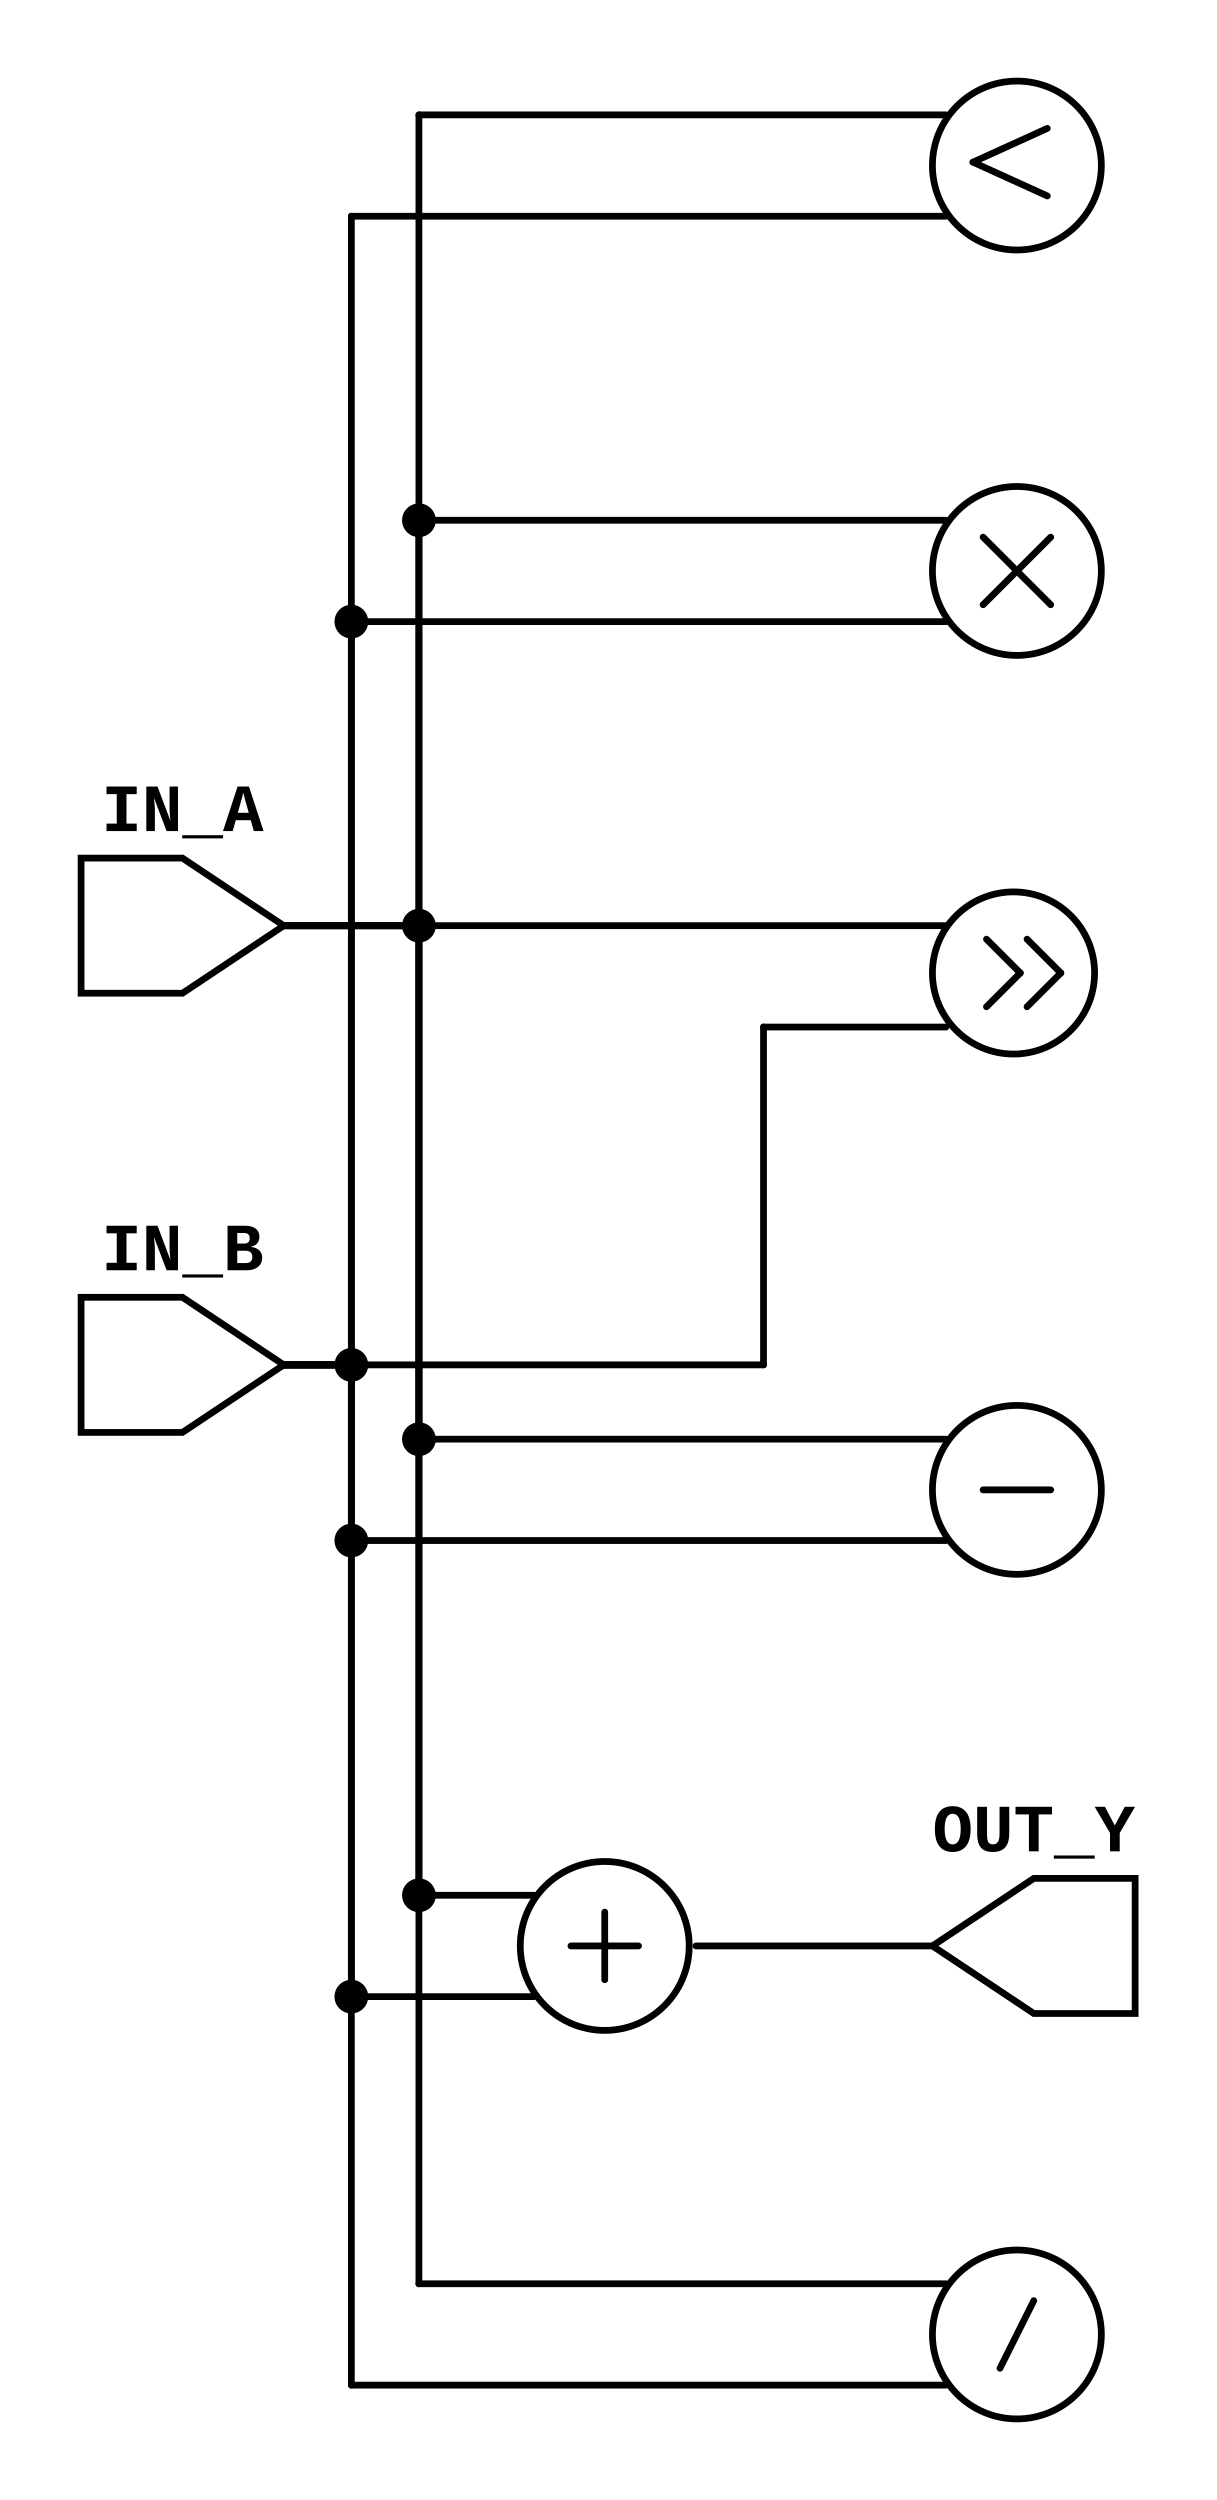
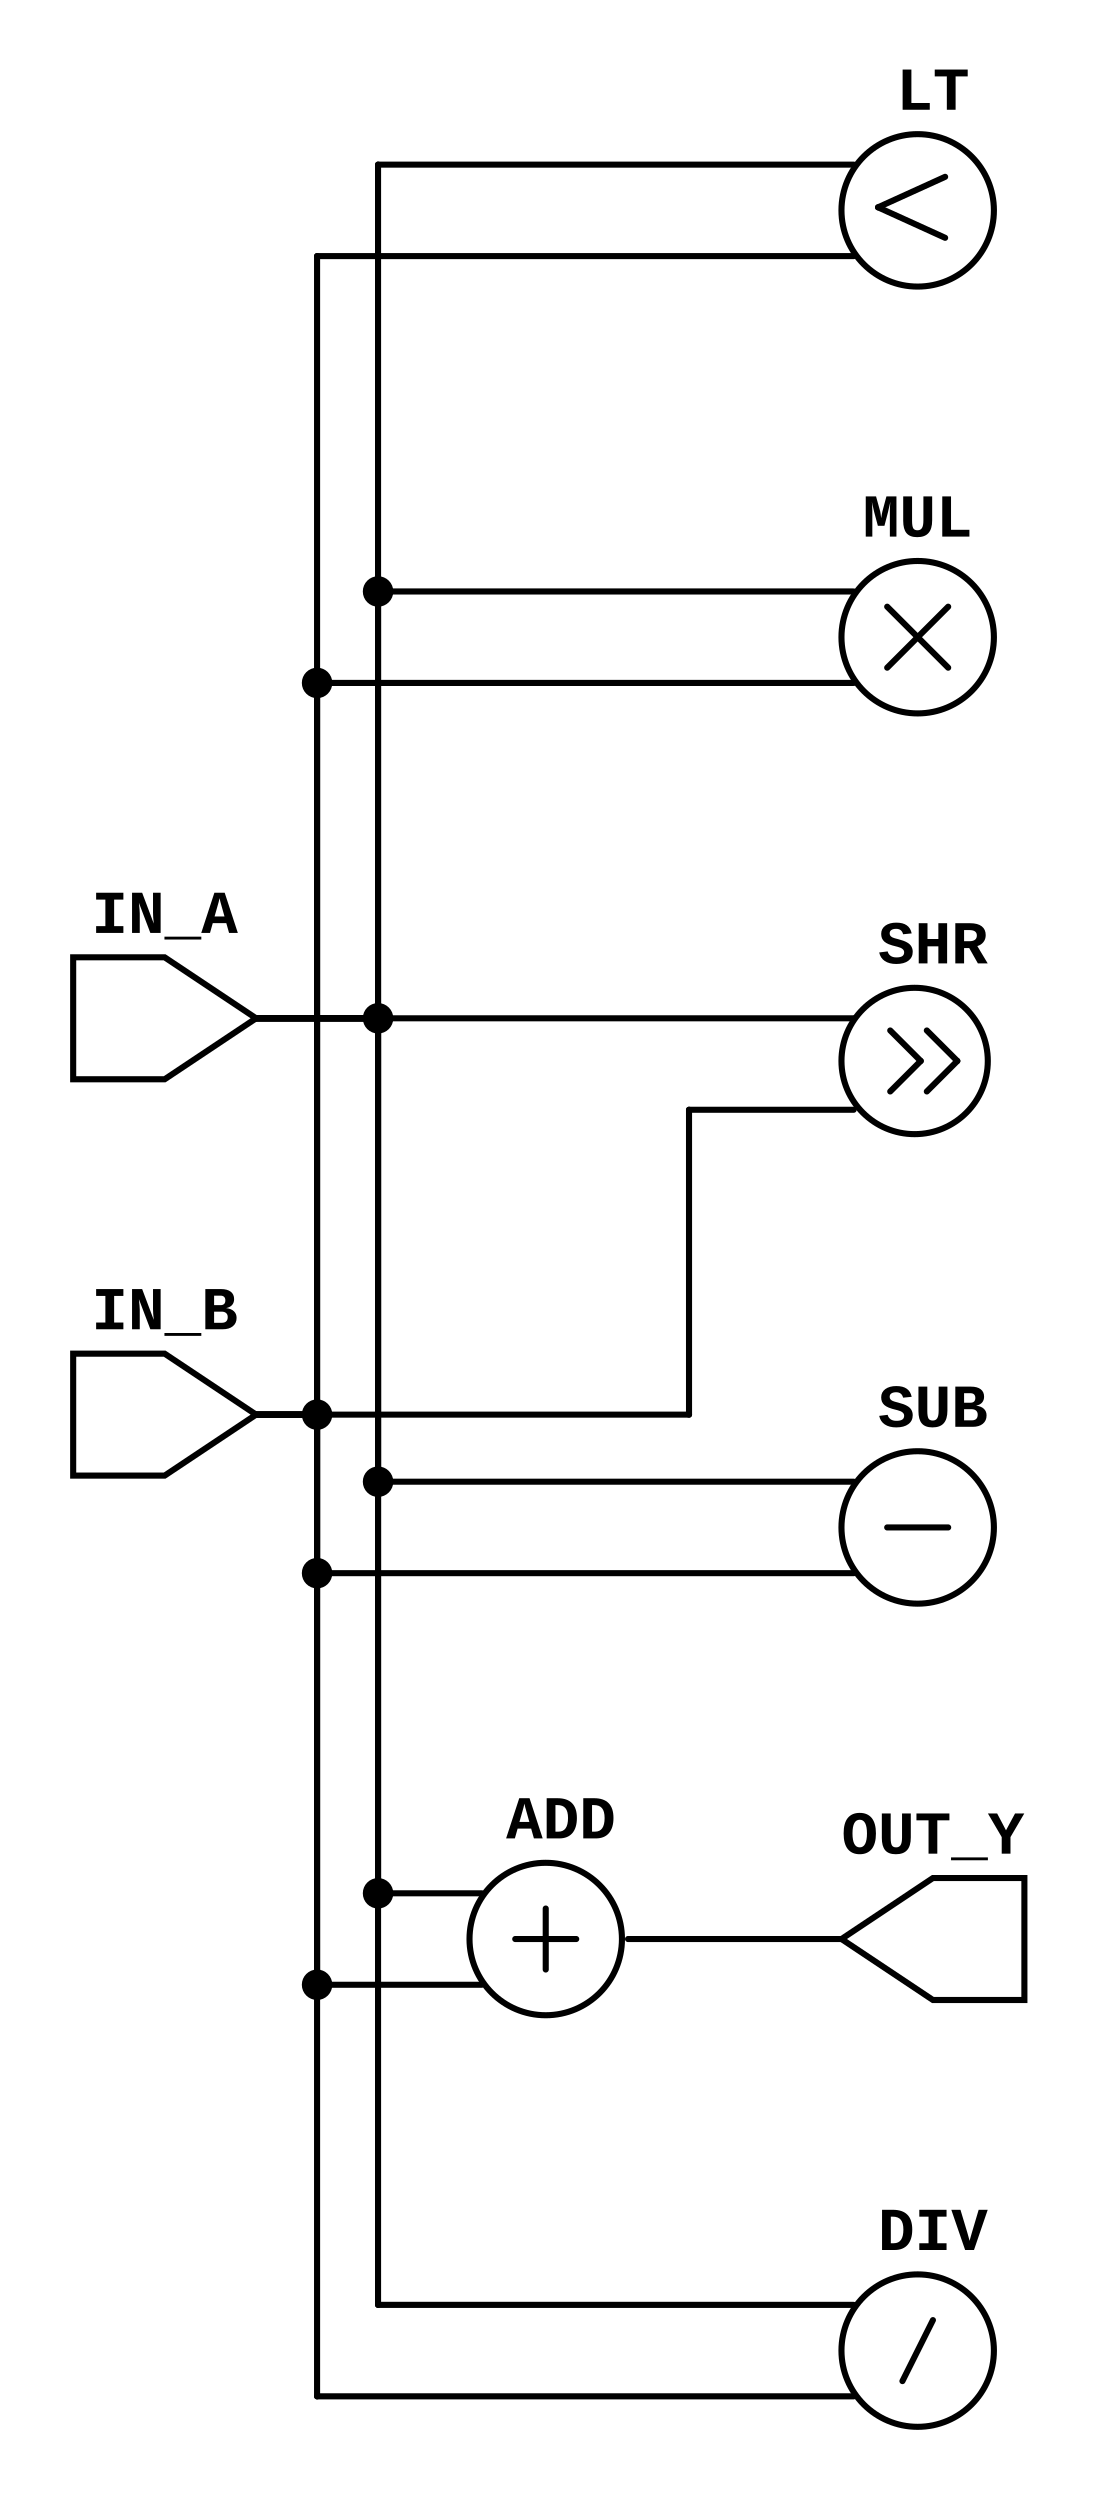
- <svg xmlns="http://www.w3.org/2000/svg" xmlns:ns1="https://github.com/nturley/netlistsvg" width="180" height="370">
+ <svg xmlns="http://www.w3.org/2000/svg" xmlns:ns1="https://github.com/nturley/netlistsvg" width="180" height="410">
  <style>svg {
    stroke:#000;
    fill:none;
  }
  text {
    fill:#000;
    stroke:none;
    font-size:10px;
    font-weight: bold;
    font-family: "Courier New", monospace;
  }
  line {
      stroke-linecap: round;
  }
  .nodelabel {
    text-anchor: middle;
  }
  .inputPortLabel {
    text-anchor: end;
  }
  .splitjoinBody {
    fill:#000;
  }
  .net {
    marker-end: url(#arrow);
  }</style>
-   <g ns1:type="add" transform="translate(77,275.5)" ns1:width="25" ns1:height="25" id="cell_ADD">
+   <g ns1:type="add" transform="translate(77,305.5)" ns1:width="25" ns1:height="25" id="cell_ADD">
+     <text x="15" y="-4" class="nodelabel cell_ADD" ns1:attribute="ref">ADD</text>
    <ns1:alias val="$add" />
    <circle r="12.5" cx="12.5" cy="12.5" class="cell_ADD" />
    <line x1="7.5" x2="17.5" y1="12.5" y2="12.5" class="cell_ADD" />
    <line x1="12.5" x2="12.5" y1="7.5" y2="17.5" class="cell_ADD" />
    <g ns1:x="2" ns1:y="5" ns1:pid="A" />
    <g ns1:x="2" ns1:y="20" ns1:pid="B" />
    <g ns1:x="26" ns1:y="12.5" ns1:pid="Y" />
  </g>
-   <g ns1:type="div" transform="translate(138,333)" ns1:width="25" ns1:height="25" id="cell_DIV">
+   <g ns1:type="div" transform="translate(138,373)" ns1:width="25" ns1:height="25" id="cell_DIV">
+     <text x="15" y="-4" class="nodelabel cell_DIV" ns1:attribute="ref">DIV</text>
    <ns1:alias val="$div" />
    <circle r="12.5" cx="12.5" cy="12.5" class="cell_DIV" />
    <line x1="15" x2="10" y1="7.5" y2="17.5" class="cell_DIV" />
    <g ns1:x="2" ns1:y="5" ns1:pid="A" />
    <g ns1:x="2" ns1:y="20" ns1:pid="B" />
    <g ns1:x="26" ns1:y="12.5" ns1:pid="Y" />
  </g>
-   <g ns1:type="lt" transform="translate(138,12)" ns1:width="25" ns1:height="25" id="cell_LT">
+   <g ns1:type="lt" transform="translate(138,22)" ns1:width="25" ns1:height="25" id="cell_LT">
+     <text x="15" y="-4" class="nodelabel cell_LT" ns1:attribute="ref">LT</text>
    <ns1:alias val="$lt" />
    <circle r="12.5" cx="12.5" cy="12.5" class="cell_LT" />
    <line x1="6" x2="17" y1="12" y2="7" class="cell_LT" />
    <line x1="6" x2="17" y1="12" y2="17" class="cell_LT" />
    <g ns1:x="2" ns1:y="5" ns1:pid="A" />
    <g ns1:x="2" ns1:y="20" ns1:pid="B" />
    <g ns1:x="25" ns1:y="12.5" ns1:pid="Y" />
  </g>
-   <g ns1:type="mul" transform="translate(138,72)" ns1:width="25" ns1:height="25" id="cell_MUL">
+   <g ns1:type="mul" transform="translate(138,92)" ns1:width="25" ns1:height="25" id="cell_MUL">
    <ns1:alias val="$mul" />
+     <text x="12.5" y="-4" class="nodelabel cell_MUL" ns1:attribute="ref">MUL</text>
    <circle r="12.5" cx="12.5" cy="12.5" class="cell_MUL" />
    <line x1="7.5" x2="17.5" y1="7.5" y2="17.5" class="cell_MUL" />
    <line x1="17.5" x2="7.5" y1="7.5" y2="17.5" class="cell_MUL" />
    <g ns1:x="2" ns1:y="5" ns1:pid="A" />
    <g ns1:x="2" ns1:y="20" ns1:pid="B" />
    <g ns1:x="26" ns1:y="12.5" ns1:pid="Y" />
  </g>
-   <g ns1:type="shr" transform="translate(138,132)" ns1:width="25" ns1:height="25" id="cell_SHR">
+   <g ns1:type="shr" transform="translate(138,162)" ns1:width="25" ns1:height="25" id="cell_SHR">
+     <text x="15" y="-4" class="nodelabel cell_SHR" ns1:attribute="ref">SHR</text>
    <ns1:alias val="$shr" />
    <circle r="12" cx="12" cy="12" class="cell_SHR" />
    <line x1="8" x2="13" y1="7" y2="12" class="cell_SHR" />
    <line x1="8" x2="13" y1="17" y2="12" class="cell_SHR" />
    <line x1="14" x2="19" y1="7" y2="12" class="cell_SHR" />
    <line x1="14" x2="19" y1="17" y2="12" class="cell_SHR" />
    <g ns1:x="2" ns1:y="5" ns1:pid="A" />
    <g ns1:x="2" ns1:y="20" ns1:pid="B" />
    <g ns1:x="25" ns1:y="12.5" ns1:pid="Y" />
  </g>
-   <g ns1:type="sub" transform="translate(138,208)" ns1:width="25" ns1:height="25" id="cell_SUB">
+   <g ns1:type="sub" transform="translate(138,238)" ns1:width="25" ns1:height="25" id="cell_SUB">
+     <text x="15" y="-4" class="nodelabel cell_SUB" ns1:attribute="ref">SUB</text>
    <ns1:alias val="$sub" />
    <circle r="12.5" cx="12.5" cy="12.5" class="cell_SUB" />
    <line x1="7.5" x2="17.5" y1="12.5" y2="12.5" class="cell_SUB" />
    <g ns1:x="2" ns1:y="5" ns1:pid="A" />
    <g ns1:x="2" ns1:y="20" ns1:pid="B" />
    <g ns1:x="25" ns1:y="12.5" ns1:pid="Y" />
  </g>
-   <g ns1:type="inputExt" transform="translate(12,127)" ns1:width="30" ns1:height="20" id="cell_IN_A">
+   <g ns1:type="inputExt" transform="translate(12,157)" ns1:width="30" ns1:height="20" id="cell_IN_A">
    <text x="15" y="-4" class="nodelabel cell_IN_A" ns1:attribute="ref">IN_A</text>
    <ns1:alias val="$_inputExt_" />
    <path d="M0,0 L0,20 L15,20 L30,10 L15,0 Z" class="cell_IN_A" />
    <g ns1:x="30" ns1:y="10" ns1:pid="Y" />
  </g>
-   <g ns1:type="inputExt" transform="translate(12,192)" ns1:width="30" ns1:height="20" id="cell_IN_B">
+   <g ns1:type="inputExt" transform="translate(12,222)" ns1:width="30" ns1:height="20" id="cell_IN_B">
    <text x="15" y="-4" class="nodelabel cell_IN_B" ns1:attribute="ref">IN_B</text>
    <ns1:alias val="$_inputExt_" />
    <path d="M0,0 L0,20 L15,20 L30,10 L15,0 Z" class="cell_IN_B" />
    <g ns1:x="30" ns1:y="10" ns1:pid="Y" />
  </g>
-   <g ns1:type="outputExt" transform="translate(138,278)" ns1:width="30" ns1:height="20" id="cell_OUT_Y">
+   <g ns1:type="outputExt" transform="translate(138,308)" ns1:width="30" ns1:height="20" id="cell_OUT_Y">
    <text x="15" y="-4" class="nodelabel cell_OUT_Y" ns1:attribute="ref">OUT_Y</text>
    <ns1:alias val="$_outputExt_" />
    <path d="M30,0 L30,20 L15,20 L0,10 L15,0 Z" class="cell_OUT_Y" />
    <g ns1:x="0" ns1:y="10" ns1:pid="A" />
  </g>
-   <line x1="42" x2="62" y1="137" y2="137" class="net_2" />
-   <line x1="62" x2="62" y1="137" y2="280.5" class="net_2" />
-   <circle cx="62" cy="137" r="2" style="fill:#000" class="net_2" />
-   <circle cx="62" cy="280.5" r="2" style="fill:#000" class="net_2" />
-   <line x1="62" x2="79" y1="280.5" y2="280.5" class="net_2" />
-   <line x1="42" x2="62" y1="137" y2="137" class="net_2" />
-   <line x1="62" x2="62" y1="137" y2="338" class="net_2" />
-   <line x1="62" x2="140" y1="338" y2="338" class="net_2" />
-   <line x1="42" x2="62" y1="137" y2="137" class="net_2" />
-   <line x1="62" x2="62" y1="137" y2="17" class="net_2" />
-   <line x1="62" x2="140" y1="17" y2="17" class="net_2" />
-   <line x1="42" x2="62" y1="137" y2="137" class="net_2" />
-   <line x1="62" x2="62" y1="137" y2="77" class="net_2" />
-   <circle cx="62" cy="77" r="2" style="fill:#000" class="net_2" />
-   <line x1="62" x2="140" y1="77" y2="77" class="net_2" />
-   <line x1="42" x2="140" y1="137" y2="137" class="net_2" />
-   <line x1="42" x2="62" y1="137" y2="137" class="net_2" />
-   <line x1="62" x2="62" y1="137" y2="213" class="net_2" />
-   <circle cx="62" cy="213" r="2" style="fill:#000" class="net_2" />
-   <line x1="62" x2="140" y1="213" y2="213" class="net_2" />
-   <line x1="42" x2="52" y1="202" y2="202" class="net_3" />
-   <line x1="52" x2="52" y1="202" y2="295.5" class="net_3" />
-   <circle cx="52" cy="202" r="2" style="fill:#000" class="net_3" />
-   <circle cx="52" cy="295.5" r="2" style="fill:#000" class="net_3" />
-   <line x1="52" x2="79" y1="295.5" y2="295.5" class="net_3" />
-   <line x1="42" x2="52" y1="202" y2="202" class="net_3" />
-   <line x1="52" x2="52" y1="202" y2="353" class="net_3" />
-   <line x1="52" x2="140" y1="353" y2="353" class="net_3" />
-   <line x1="42" x2="52" y1="202" y2="202" class="net_3" />
-   <line x1="52" x2="52" y1="202" y2="32" class="net_3" />
-   <line x1="52" x2="140" y1="32" y2="32" class="net_3" />
-   <line x1="42" x2="52" y1="202" y2="202" class="net_3" />
-   <line x1="52" x2="52" y1="202" y2="92" class="net_3" />
-   <circle cx="52" cy="92" r="2" style="fill:#000" class="net_3" />
-   <line x1="52" x2="140" y1="92" y2="92" class="net_3" />
-   <line x1="42" x2="113" y1="202" y2="202" class="net_3" />
-   <line x1="113" x2="113" y1="202" y2="152" class="net_3" />
-   <line x1="113" x2="140" y1="152" y2="152" class="net_3" />
-   <line x1="42" x2="52" y1="202" y2="202" class="net_3" />
-   <line x1="52" x2="52" y1="202" y2="228" class="net_3" />
-   <circle cx="52" cy="228" r="2" style="fill:#000" class="net_3" />
-   <line x1="52" x2="140" y1="228" y2="228" class="net_3" />
-   <line x1="103" x2="138" y1="288" y2="288" class="net_4" />
+   <line x1="42" x2="62" y1="167" y2="167" class="net_2" />
+   <line x1="62" x2="62" y1="167" y2="310.5" class="net_2" />
+   <circle cx="62" cy="167" r="2" style="fill:#000" class="net_2" />
+   <circle cx="62" cy="310.5" r="2" style="fill:#000" class="net_2" />
+   <line x1="62" x2="79" y1="310.5" y2="310.5" class="net_2" />
+   <line x1="42" x2="62" y1="167" y2="167" class="net_2" />
+   <line x1="62" x2="62" y1="167" y2="378" class="net_2" />
+   <line x1="62" x2="140" y1="378" y2="378" class="net_2" />
+   <line x1="42" x2="62" y1="167" y2="167" class="net_2" />
+   <line x1="62" x2="62" y1="167" y2="27" class="net_2" />
+   <line x1="62" x2="140" y1="27" y2="27" class="net_2" />
+   <line x1="42" x2="62" y1="167" y2="167" class="net_2" />
+   <line x1="62" x2="62" y1="167" y2="97" class="net_2" />
+   <circle cx="62" cy="97" r="2" style="fill:#000" class="net_2" />
+   <line x1="62" x2="140" y1="97" y2="97" class="net_2" />
+   <line x1="42" x2="140" y1="167" y2="167" class="net_2" />
+   <line x1="42" x2="62" y1="167" y2="167" class="net_2" />
+   <line x1="62" x2="62" y1="167" y2="243" class="net_2" />
+   <circle cx="62" cy="243" r="2" style="fill:#000" class="net_2" />
+   <line x1="62" x2="140" y1="243" y2="243" class="net_2" />
+   <line x1="42" x2="52" y1="232" y2="232" class="net_3" />
+   <line x1="52" x2="52" y1="232" y2="325.5" class="net_3" />
+   <circle cx="52" cy="232" r="2" style="fill:#000" class="net_3" />
+   <circle cx="52" cy="325.5" r="2" style="fill:#000" class="net_3" />
+   <line x1="52" x2="79" y1="325.5" y2="325.5" class="net_3" />
+   <line x1="42" x2="52" y1="232" y2="232" class="net_3" />
+   <line x1="52" x2="52" y1="232" y2="393" class="net_3" />
+   <line x1="52" x2="140" y1="393" y2="393" class="net_3" />
+   <line x1="42" x2="52" y1="232" y2="232" class="net_3" />
+   <line x1="52" x2="52" y1="232" y2="42" class="net_3" />
+   <line x1="52" x2="140" y1="42" y2="42" class="net_3" />
+   <line x1="42" x2="52" y1="232" y2="232" class="net_3" />
+   <line x1="52" x2="52" y1="232" y2="112" class="net_3" />
+   <circle cx="52" cy="112" r="2" style="fill:#000" class="net_3" />
+   <line x1="52" x2="140" y1="112" y2="112" class="net_3" />
+   <line x1="42" x2="113" y1="232" y2="232" class="net_3" />
+   <line x1="113" x2="113" y1="232" y2="182" class="net_3" />
+   <line x1="113" x2="140" y1="182" y2="182" class="net_3" />
+   <line x1="42" x2="52" y1="232" y2="232" class="net_3" />
+   <line x1="52" x2="52" y1="232" y2="258" class="net_3" />
+   <circle cx="52" cy="258" r="2" style="fill:#000" class="net_3" />
+   <line x1="52" x2="140" y1="258" y2="258" class="net_3" />
+   <line x1="103" x2="138" y1="318" y2="318" class="net_4" />
</svg>
